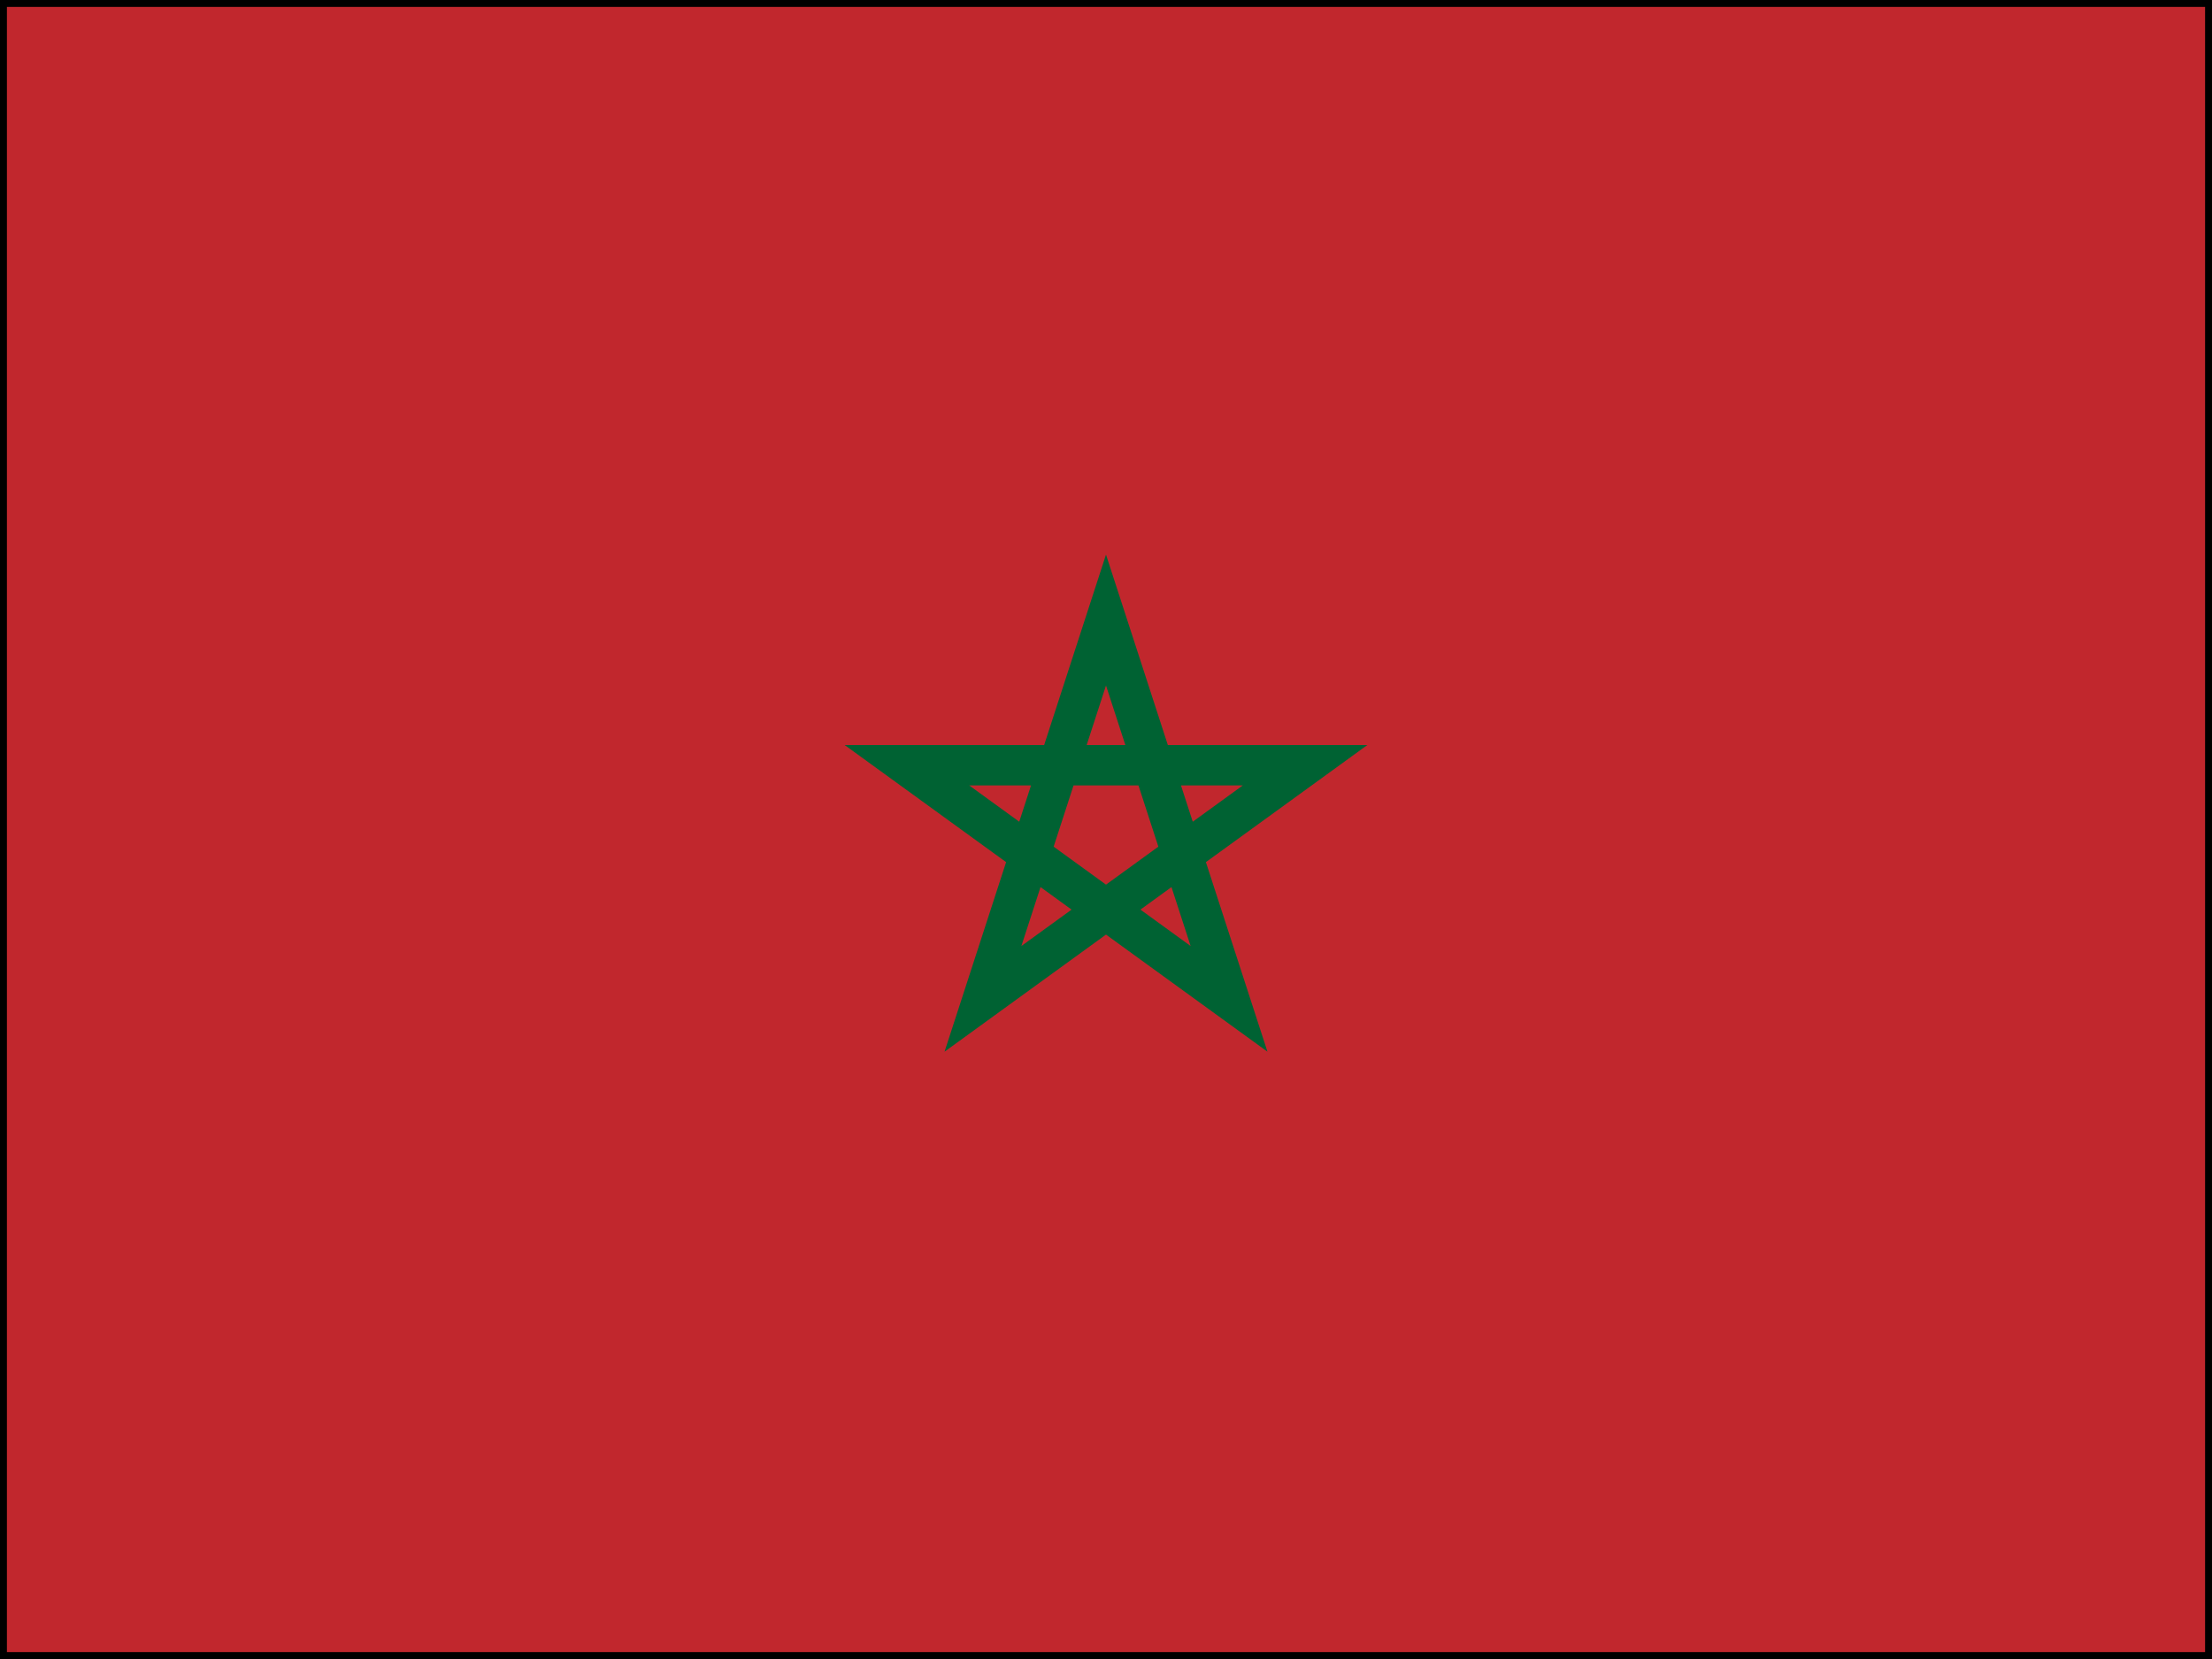
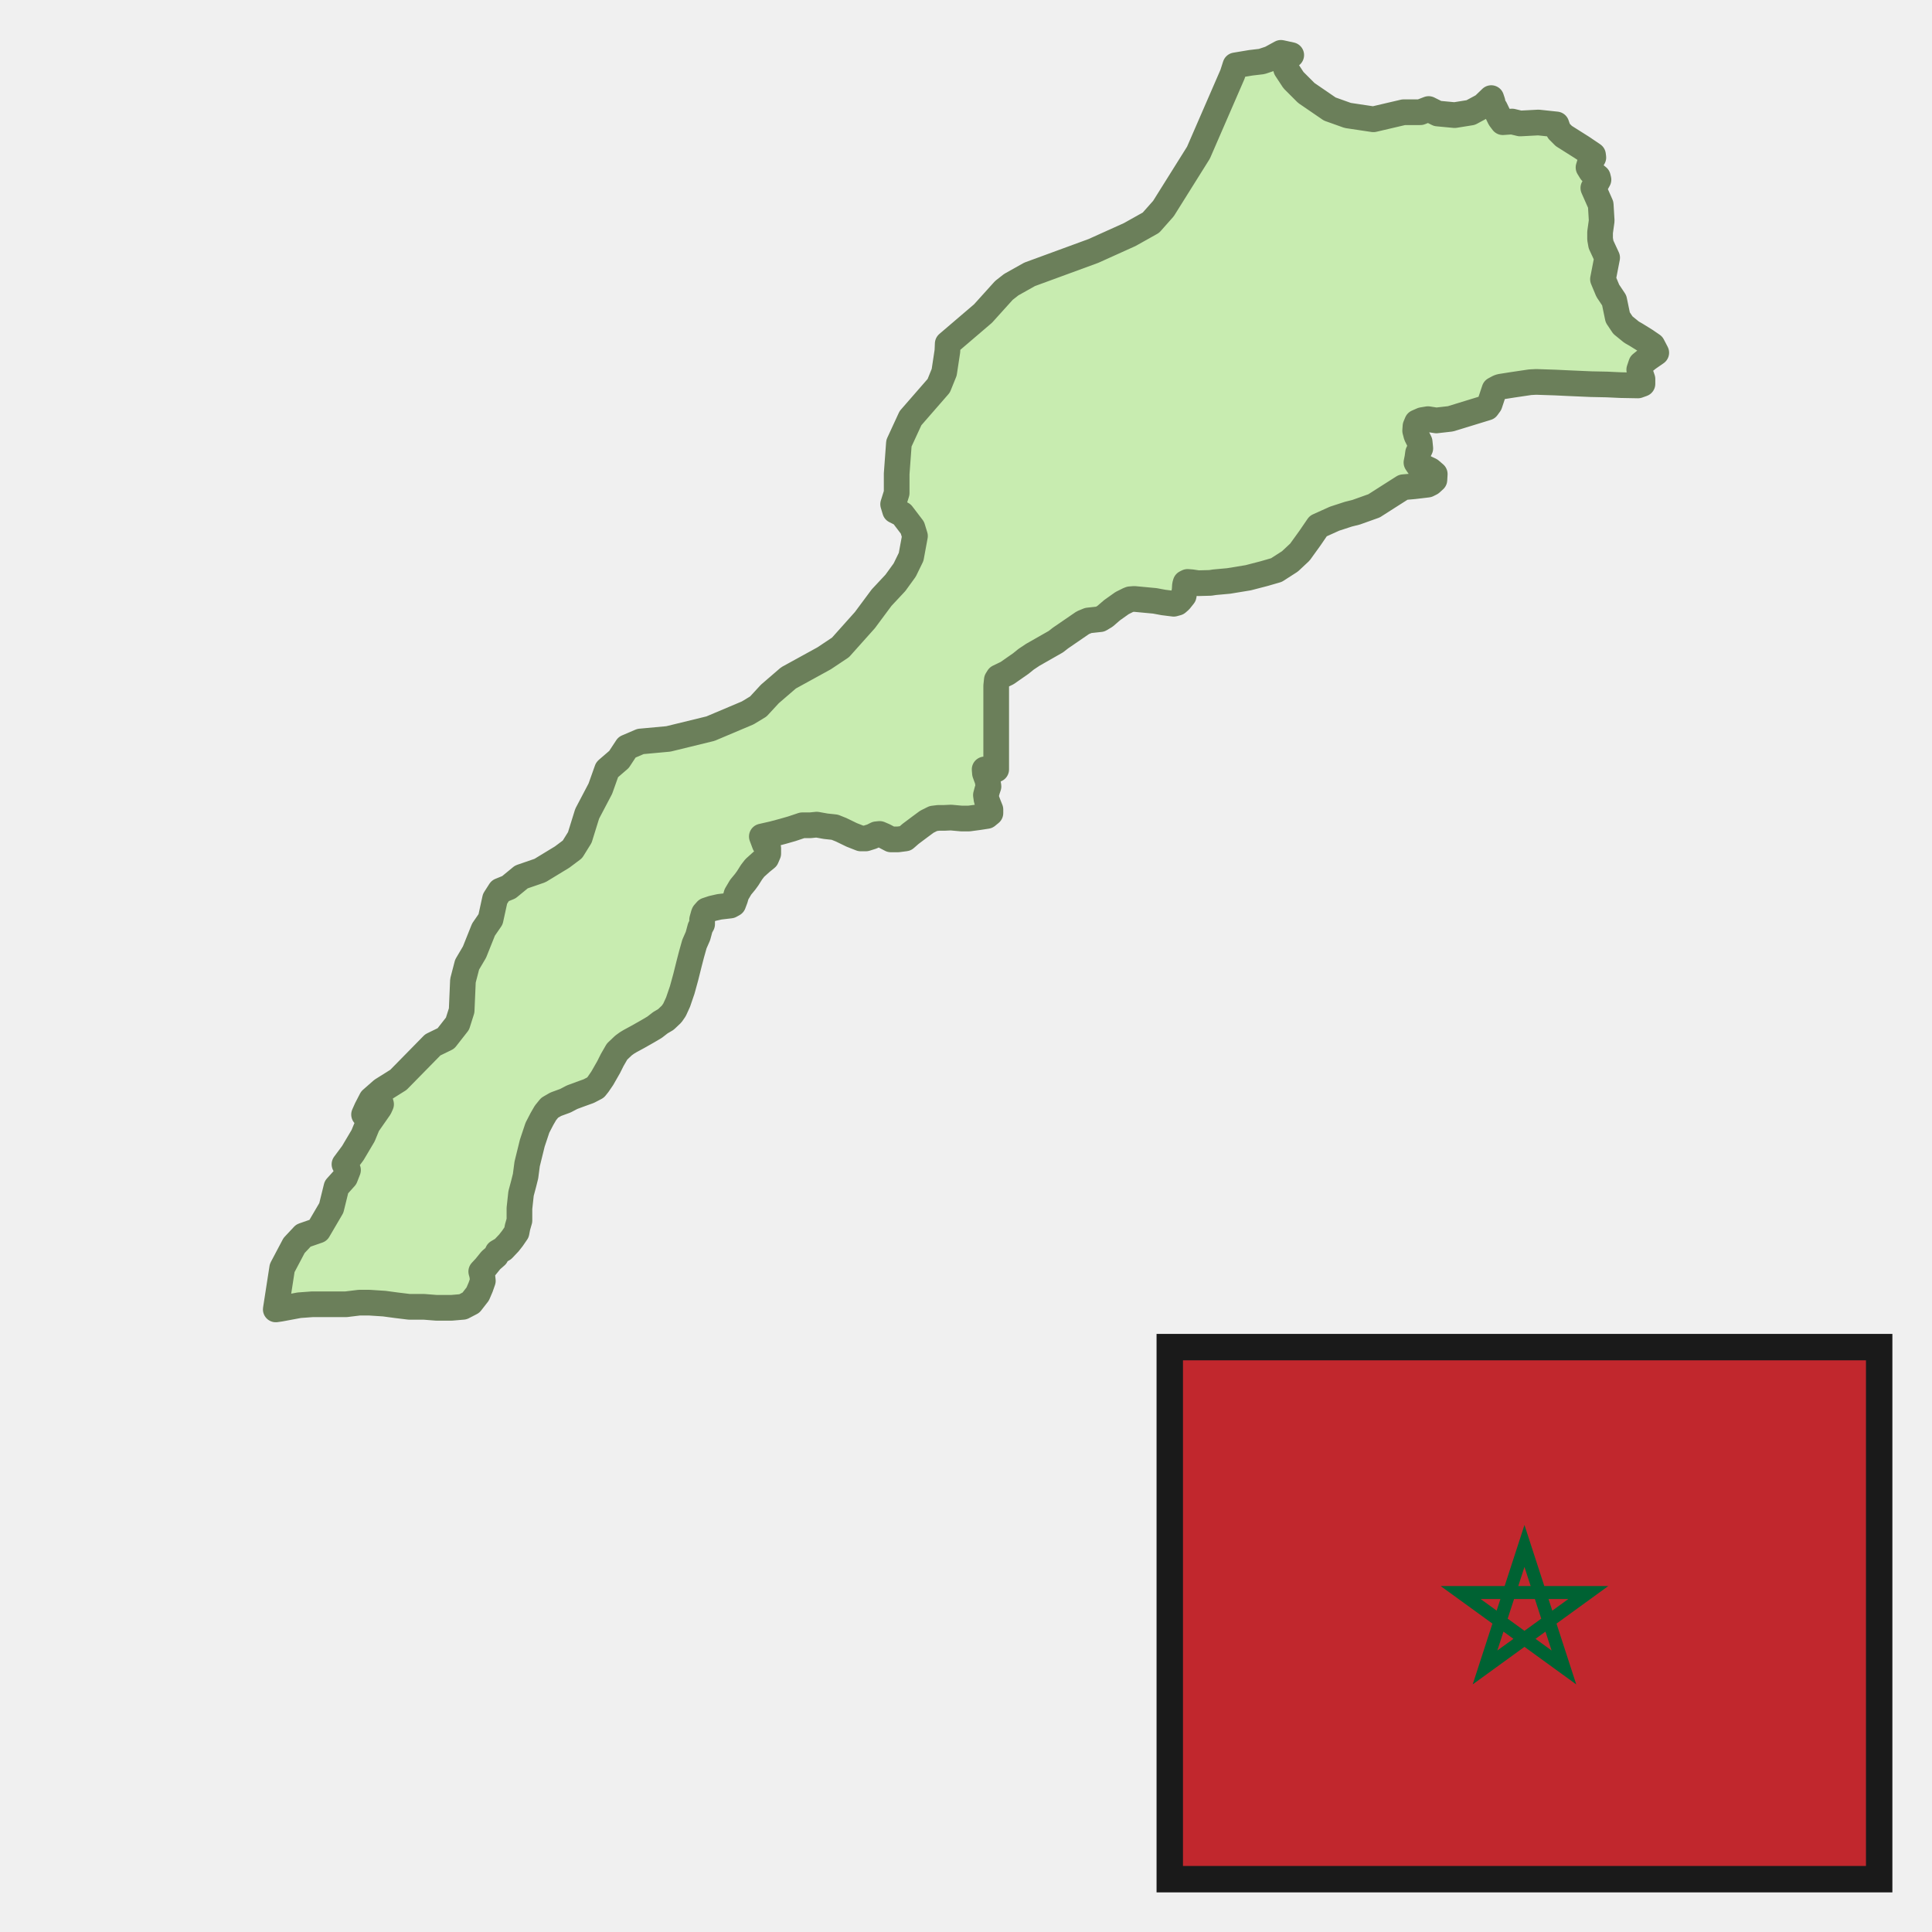
- <svg xmlns="http://www.w3.org/2000/svg" id="flag-icons-ma" viewBox="0 0 640 480" data-copyright="© 2026 Sensory App House">
-   <path fill="#c1272d" d="M640 0H0v480h640z" />
-   <path fill="none" stroke="#006233" stroke-width="11.7" d="M320 179.4 284.4 289l93.2-67.6H262.4l93.2 67.6z" />
-   <rect x="1" y="1" width="638" height="478" fill="none" stroke="#000000" stroke-width="2" />
+ <svg xmlns="http://www.w3.org/2000/svg" viewBox="0 0 512 512">
+   <g transform="translate(38.20 -37.30) scale(0.8508)">
+     <path d="M 439.9 82.6 L 440.6 84.6 L 442.2 86.2 L 447.9 89.8 L 451.3 92.1 L 451.4 92.9 L 450.3 94.7 L 449.9 96.0 L 450.7 97.3 L 452.8 99.0 L 453.0 99.8 L 452.5 100.7 L 451.4 102.4 L 453.7 107.6 L 454.0 112.6 L 453.5 116.2 L 453.5 118.3 L 453.8 120.0 L 455.7 124.1 L 454.4 130.8 L 455.9 134.4 L 457.9 137.4 L 459.0 142.7 L 460.6 145.1 L 463.3 147.3 L 464.7 148.1 L 467.6 149.9 L 469.8 151.4 L 471.0 153.7 L 468.4 155.5 L 466.3 157.2 L 465.7 159.0 L 466.7 161.9 L 466.7 163.4 L 465.3 163.9 L 459.9 163.8 L 455.6 163.6 L 450.7 163.5 L 443.8 163.2 L 439.6 163.0 L 433.6 162.8 L 431.7 162.9 L 426.3 163.7 L 422.5 164.3 L 421.9 164.5 L 420.6 165.2 L 419.9 167.3 L 419.1 169.7 L 418.3 170.8 L 406.9 174.3 L 402.5 174.8 L 399.9 174.4 L 398.1 174.7 L 396.5 175.4 L 396.0 176.6 L 395.9 178.0 L 396.3 179.5 L 397.3 181.5 L 397.5 183.5 L 396.8 184.9 L 396.6 186.4 L 396.3 187.9 L 396.9 188.8 L 398.0 188.9 L 399.1 189.6 L 400.6 190.3 L 402.0 191.5 L 401.9 193.3 L 400.8 194.3 L 399.8 194.8 L 395.6 195.3 L 392.2 195.6 L 387.8 198.4 L 383.1 201.4 L 377.5 203.4 L 375.1 204.0 L 370.8 205.4 L 365.7 207.7 L 363.1 211.5 L 360.0 215.8 L 356.9 218.7 L 352.7 221.4 L 348.9 222.5 L 343.9 223.8 L 337.8 224.8 L 333.4 225.2 L 332.1 225.4 L 328.3 225.5 L 326.3 225.2 L 325.0 225.1 L 324.4 225.4 L 324.2 226.1 L 324.1 227.7 L 323.8 229.4 L 322.6 230.9 L 321.8 231.6 L 320.7 231.9 L 317.5 231.5 L 314.8 231.0 L 308.4 230.4 L 307.1 230.5 L 306.6 230.7 L 304.6 231.7 L 301.5 233.9 L 299.3 235.8 L 297.8 236.7 L 294.1 237.1 L 292.4 237.8 L 285.4 242.6 L 284.0 243.7 L 276.8 247.8 L 274.7 249.2 L 273.1 250.5 L 268.8 253.5 L 266.1 254.8 L 265.6 255.6 L 265.4 257.5 L 265.4 261.6 L 265.4 265.5 L 265.4 271.2 L 265.4 276.9 L 265.4 283.5 L 261.8 283.5 L 261.8 283.5 L 261.9 284.7 L 262.7 286.9 L 263.0 288.8 L 262.6 290.0 L 262.2 291.5 L 262.4 292.9 L 263.0 294.5 L 263.6 296.0 L 263.6 297.1 L 262.5 298.0 L 259.9 298.4 L 256.9 298.8 L 254.6 298.8 L 251.3 298.5 L 249.2 298.6 L 247.4 298.6 L 245.8 298.8 L 243.8 299.8 L 241.5 301.5 L 238.7 303.6 L 237.1 305.0 L 234.8 305.3 L 232.6 305.3 L 230.5 304.2 L 229.1 303.6 L 228.1 303.7 L 226.7 304.4 L 224.8 305.0 L 223.2 305.0 L 220.4 303.9 L 217.1 302.3 L 215.1 301.5 L 212.3 301.2 L 209.5 300.7 L 207.5 300.9 L 205.0 300.9 L 201.7 302.0 L 198.9 302.8 L 195.9 303.6 L 192.4 304.4 L 193.3 306.8 L 194.4 308.1 L 194.4 309.7 L 193.8 311.1 L 192.2 312.4 L 190.2 314.2 L 189.2 315.5 L 188.0 317.4 L 187.2 318.5 L 185.8 320.2 L 184.5 322.4 L 184.1 323.8 L 183.5 325.4 L 182.6 325.9 L 179.2 326.3 L 177.0 326.8 L 175.2 327.4 L 174.4 328.3 L 174.3 328.5 L 173.8 330.3 L 173.8 331.7 L 173.2 332.8 L 172.5 335.4 L 171.4 337.9 L 170.5 341.1 L 169.8 343.8 L 168.7 348.2 L 167.6 352.2 L 166.3 356.0 L 165.2 358.4 L 164.3 359.7 L 162.5 361.4 L 160.8 362.4 L 159.0 363.8 L 156.8 365.1 L 153.8 366.8 L 151.4 368.1 L 150.4 368.7 L 149.3 369.5 L 147.3 371.4 L 145.8 374.0 L 144.7 376.2 L 142.7 379.7 L 141.4 381.6 L 140.6 382.6 L 138.5 383.7 L 136.0 384.6 L 133.3 385.6 L 131.2 386.7 L 128.2 387.8 L 126.3 388.9 L 125.0 390.5 L 123.9 392.4 L 122.5 395.1 L 121.5 398.1 L 120.9 399.9 L 119.3 406.4 L 118.8 410.2 L 118.2 412.6 L 117.4 415.6 L 116.9 420.2 L 116.9 424.0 L 116.3 426.1 L 116.0 427.7 L 114.7 429.6 L 113.6 431.0 L 111.8 432.9 L 110.1 433.9 L 109.6 435.0 L 108.0 436.4 L 106.3 438.5 L 105.0 439.9 L 105.3 441.0 L 105.5 442.8 L 104.8 444.8 L 103.9 446.9 L 101.8 449.6 L 99.3 450.9 L 95.8 451.2 L 91.0 451.2 L 87.2 450.9 L 82.6 450.9 L 78.5 450.4 L 74.8 449.9 L 70.2 449.6 L 67.0 449.6 L 62.9 450.1 L 52.4 450.1 L 48.3 450.4 L 42.4 451.5 L 41.0 451.7 L 43.0 438.8 L 46.7 431.8 L 49.6 428.7 L 54.2 427.1 L 58.3 420.1 L 59.9 413.6 L 62.6 410.6 L 63.5 408.3 L 62.4 406.5 L 65.0 403.0 L 68.2 397.6 L 69.6 394.2 L 73.3 388.9 L 73.8 387.8 L 73.4 386.4 L 71.9 387.6 L 70.4 389.5 L 68.5 391.0 L 69.3 389.2 L 70.8 386.3 L 74.1 383.4 L 79.2 380.2 L 89.9 369.3 L 94.0 367.3 L 97.6 362.7 L 98.9 358.6 L 99.3 349.3 L 100.6 344.3 L 102.9 340.4 L 105.7 333.4 L 107.9 330.2 L 109.3 323.8 L 110.9 321.3 L 113.6 320.2 L 117.5 317.0 L 123.3 315.0 L 130.2 310.8 L 133.4 308.4 L 135.7 304.7 L 138.0 297.3 L 142.1 289.5 L 144.2 283.6 L 144.3 283.5 L 147.9 280.4 L 150.4 276.6 L 154.6 274.8 L 163.3 274.0 L 176.4 270.8 L 188.0 265.9 L 191.3 263.9 L 194.9 260.0 L 200.7 255.0 L 211.8 248.9 L 216.9 245.5 L 224.5 237.0 L 229.7 230.0 L 234.0 225.4 L 236.9 221.4 L 238.9 217.3 L 240.1 210.8 L 239.3 208.2 L 236.1 204.0 L 233.9 202.9 L 233.3 200.9 L 234.4 197.4 L 234.4 191.4 L 235.1 181.9 L 238.7 174.1 L 247.5 164.0 L 249.2 159.8 L 250.2 153.2 L 250.3 150.9 L 261.3 141.5 L 267.8 134.3 L 270.1 132.5 L 275.8 129.3 L 295.7 122.0 L 307.0 116.9 L 313.6 113.2 L 317.5 108.8 L 328.4 91.4 L 339.0 67.0 L 339.9 64.2 L 344.7 63.4 L 348.1 63.0 L 350.8 62.1 L 354.1 60.3 L 357.3 61.0 L 355.7 62.3 L 355.7 65.3 L 358.0 68.8 L 362.0 72.8 L 369.3 77.8 L 374.9 79.8 L 382.9 81.0 L 392.3 78.8 L 397.5 78.8 L 400.1 77.8 L 402.9 79.2 L 408.2 79.7 L 413.2 78.9 L 417.1 76.8 L 419.6 74.4 L 420.0 75.6 L 420.0 76.9 L 420.8 77.6 L 422.3 80.7 L 423.2 81.9 L 426.1 81.7 L 428.6 82.3 L 434.3 82.0 L 439.9 82.6 Z" fill="#c8ecb0" stroke="#6b7f5a" stroke-width="8" stroke-linejoin="round" fill-rule="evenodd" />
+   </g>
+   <rect x="310" y="357" width="188" height="141" fill="#ffffff" />
+   <g transform="translate(310 357) scale(0.29375)">
+     <path fill="#c1272d" d="M640 0H0v480h640z" />
+     <path fill="none" stroke="#006233" stroke-width="11.7" d="M320 179.4 284.4 289l93.2-67.6H262.4l93.2 67.6z" />
+     <rect x="1" y="1" width="638" height="478" fill="none" stroke="#000000" stroke-width="2" />
+   </g>
+   <rect x="310" y="357" width="188" height="141" fill="none" stroke="#1a1a1a" stroke-width="7" />
</svg>
